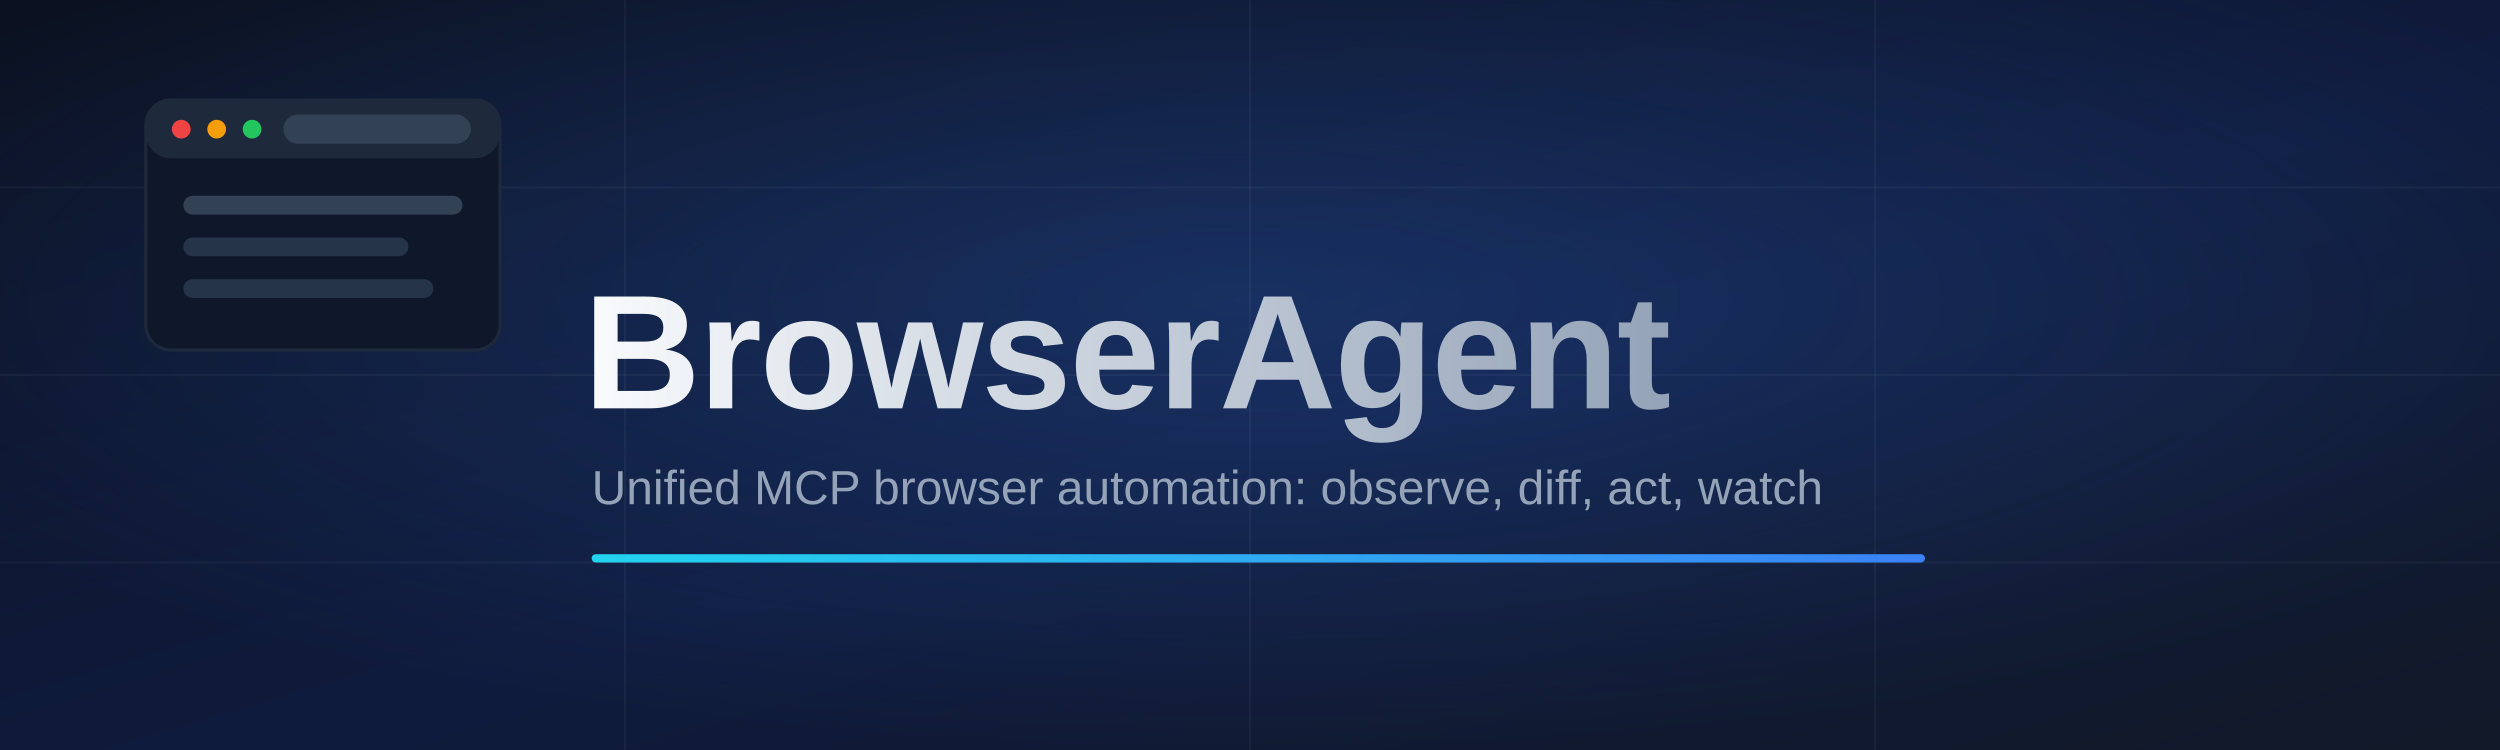
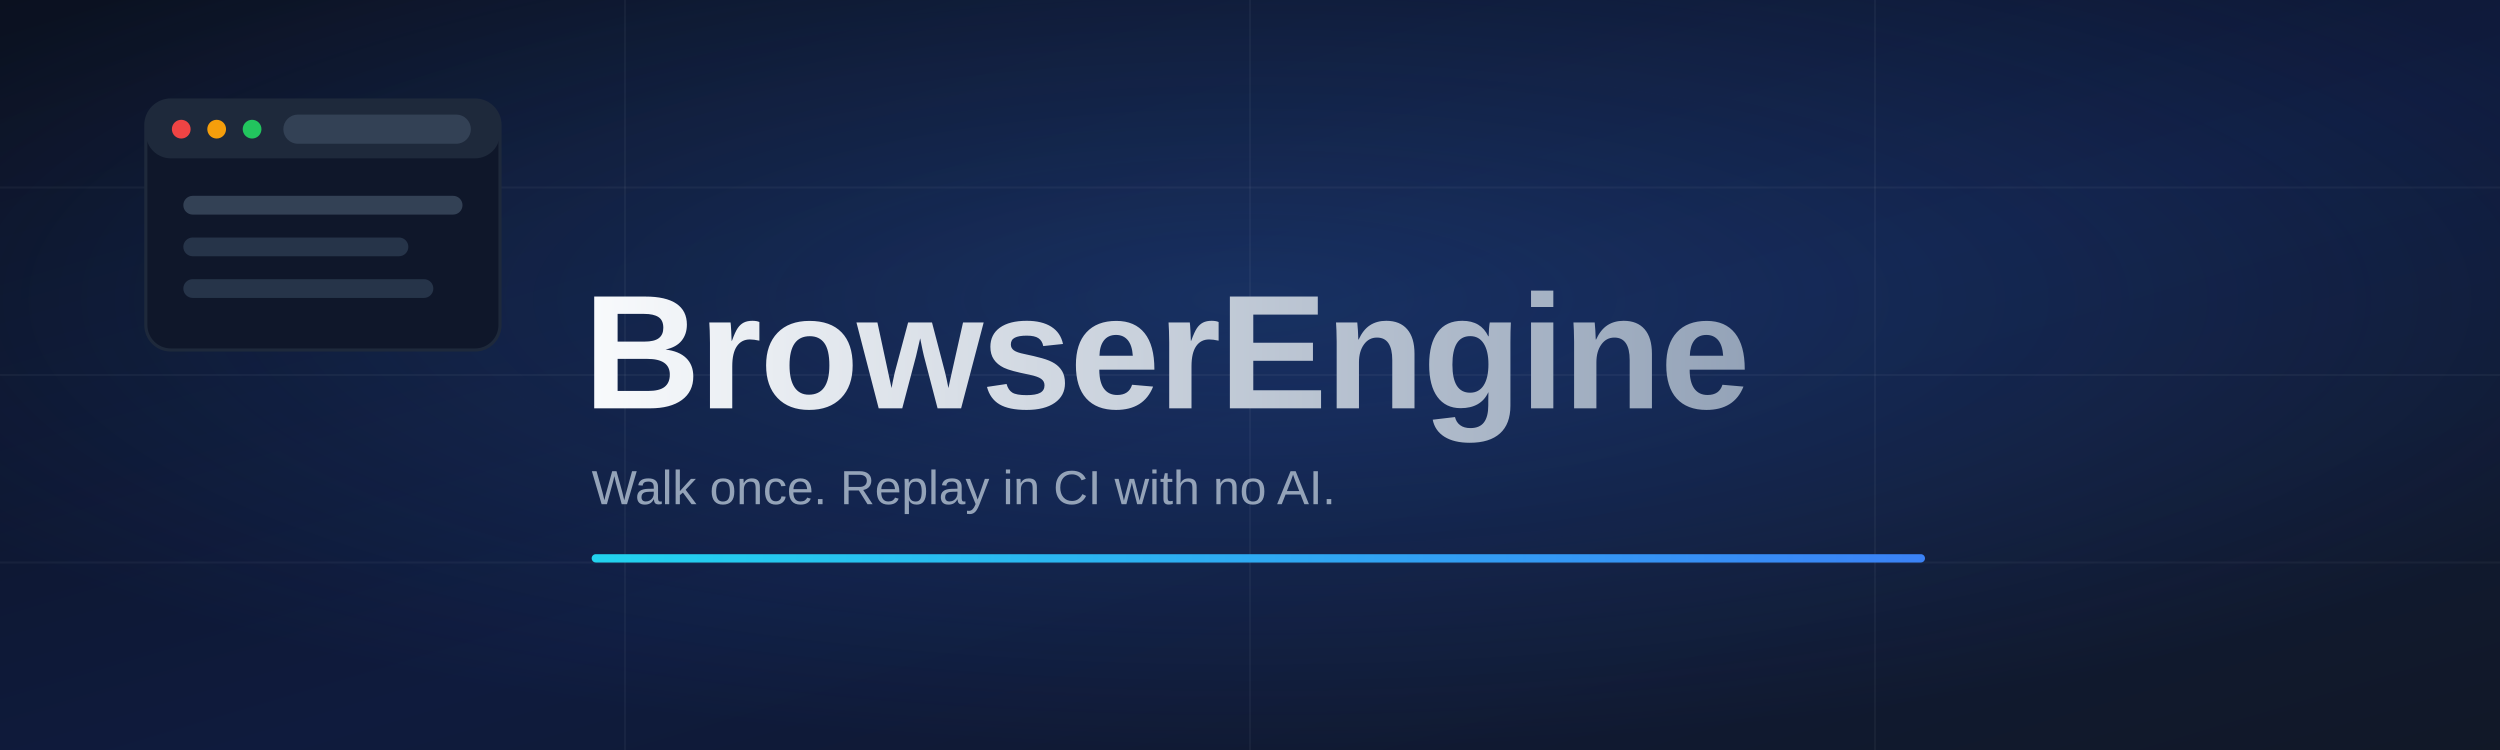
- <svg xmlns="http://www.w3.org/2000/svg" width="1200" height="360" viewBox="0 0 1200 360" role="img" aria-label="BrowserAgent: unified, event-driven, visually-rich MCP browser-automation server">
+ <svg xmlns="http://www.w3.org/2000/svg" width="1200" height="360" viewBox="0 0 1200 360" role="img" aria-label="BrowserEngine: turn one agent walkthrough into a CI test that runs with no AI">
  <defs>
    <linearGradient id="bg" x1="0" y1="0" x2="1" y2="1">
      <stop offset="0%" stop-color="#0b1120" />
      <stop offset="55%" stop-color="#0f1b3d" />
      <stop offset="100%" stop-color="#111827" />
    </linearGradient>
    <linearGradient id="word" x1="0" y1="0" x2="1" y2="0">
      <stop offset="0%" stop-color="#f8fafc" />
      <stop offset="100%" stop-color="#94a3b8" />
    </linearGradient>
    <linearGradient id="accent" x1="0" y1="0" x2="1" y2="0">
      <stop offset="0%" stop-color="#22d3ee" />
      <stop offset="100%" stop-color="#3b82f6" />
    </linearGradient>
    <radialGradient id="glow" cx="0.5" cy="0.4" r="0.6">
      <stop offset="0%" stop-color="#3b82f6" stop-opacity="0.22" />
      <stop offset="100%" stop-color="#3b82f6" stop-opacity="0" />
    </radialGradient>
  </defs>
  <rect width="1200" height="360" fill="url(#bg)" />
  <rect width="1200" height="360" fill="url(#glow)" />
  <g stroke="#ffffff" stroke-opacity="0.04" stroke-width="1">
    <line x1="0" y1="90" x2="1200" y2="90" />
    <line x1="0" y1="180" x2="1200" y2="180" />
    <line x1="0" y1="270" x2="1200" y2="270" />
    <line x1="300" y1="0" x2="300" y2="360" />
    <line x1="600" y1="0" x2="600" y2="360" />
    <line x1="900" y1="0" x2="900" y2="360" />
  </g>
  <g transform="translate(70, 48)">
    <rect x="0" y="0" width="170" height="120" rx="12" fill="#0f172a" stroke="#1e293b" stroke-width="1.5" />
    <rect x="0" y="0" width="170" height="28" rx="12" fill="#1e293b" />
    <circle cx="17" cy="14" r="4.5" fill="#ef4444" />
    <circle cx="34" cy="14" r="4.5" fill="#f59e0b" />
    <circle cx="51" cy="14" r="4.5" fill="#22c55e" />
    <rect x="66" y="7" width="90" height="14" rx="7" fill="#334155" />
    <rect x="18" y="46" width="134" height="9" rx="4.5" fill="#334155" />
    <rect x="18" y="66" width="108" height="9" rx="4.5" fill="#263449" />
    <rect x="18" y="86" width="120" height="9" rx="4.5" fill="#263449" />
  </g>
-   <text x="280" y="196" font-family="'Segoe UI', 'Helvetica Neue', Arial, sans-serif" font-size="78" font-weight="700" fill="url(#word)" letter-spacing="-1">BrowserAgent</text>
-   <text x="284" y="242" font-family="'Segoe UI', 'Helvetica Neue', Arial, sans-serif" font-size="23" fill="#94a3b8" font-weight="400">Unified MCP browser automation: observe, diff, act, watch</text>
+   <text x="280" y="196" font-family="'Segoe UI', 'Helvetica Neue', Arial, sans-serif" font-size="78" font-weight="700" fill="url(#word)" letter-spacing="-1">BrowserEngine</text>
+   <text x="284" y="242" font-family="'Segoe UI', 'Helvetica Neue', Arial, sans-serif" font-size="23" fill="#94a3b8" font-weight="400">Walk once. Replay in CI with no AI.</text>
  <rect x="284" y="266" width="640" height="4" rx="2" fill="url(#accent)" />
</svg>
